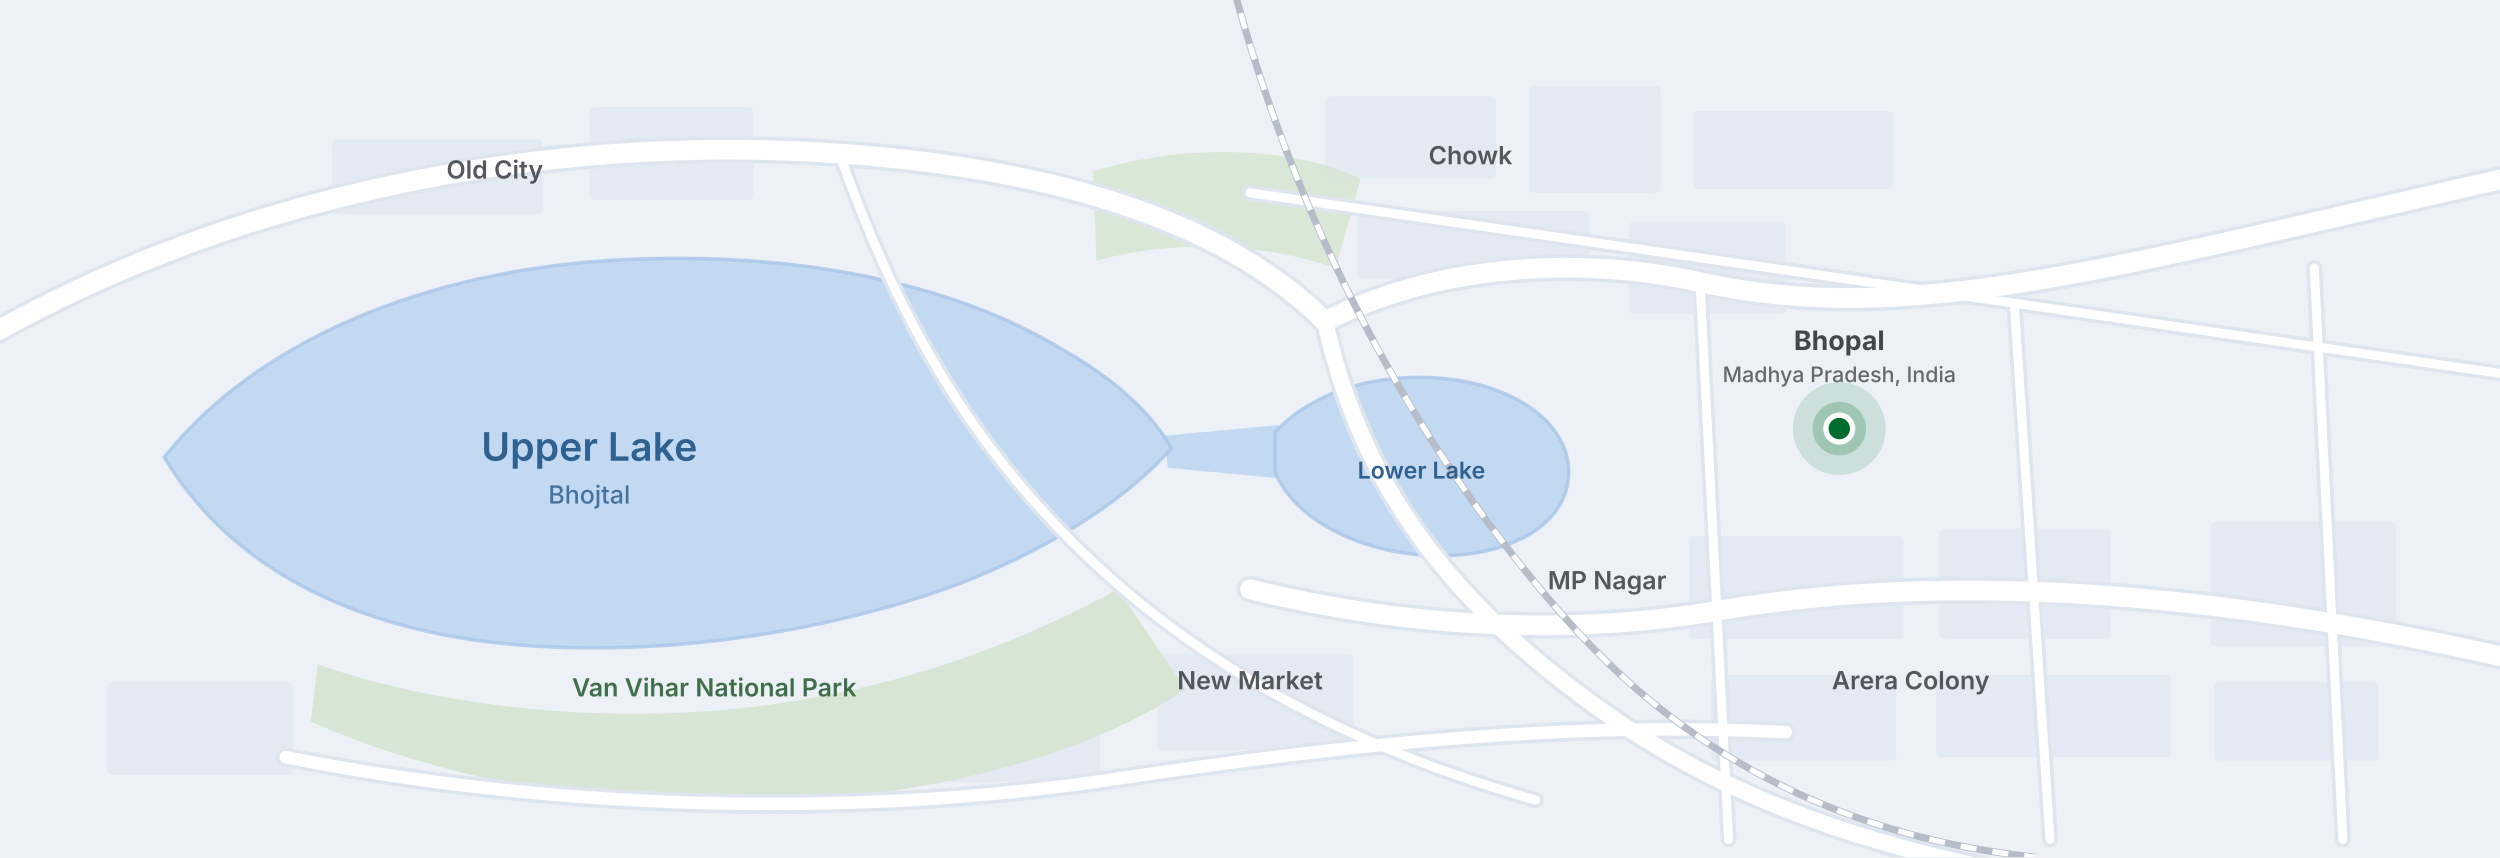
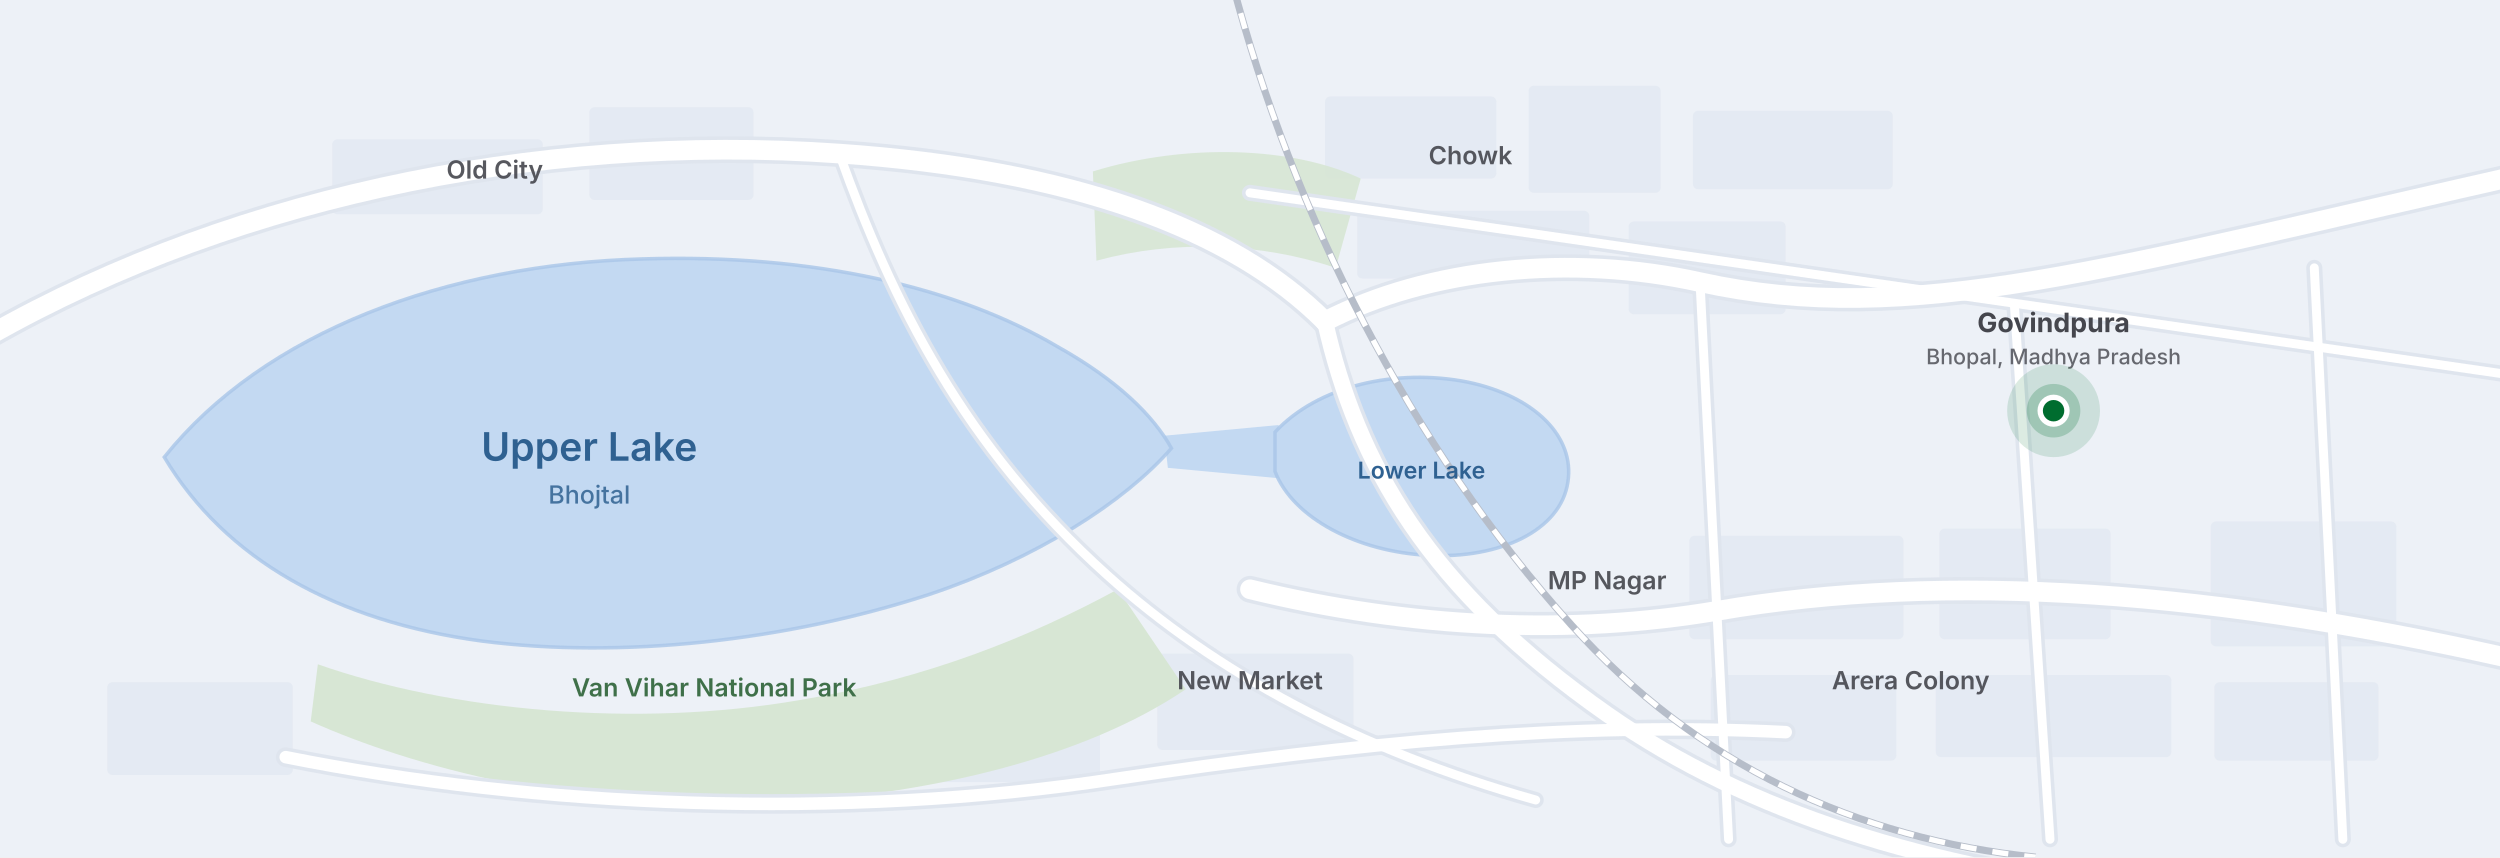
<svg xmlns="http://www.w3.org/2000/svg" viewBox="0 0 1400 480" width="1400" height="480" role="img" aria-label="Stylised map of Bhopal, Madhya Pradesh, showing the Upper and Lower Lakes.">
  <defs>
    <style>
      .lbl   { font-family: Inter, 'Helvetica Neue', Arial, sans-serif; fill: #45464d; }
      .water-lbl { font-family: Inter, 'Helvetica Neue', Arial, sans-serif; fill: #2f6191; }
      .park-lbl  { font-family: Inter, 'Helvetica Neue', Arial, sans-serif; fill: #3f7049; }
      .rd    { stroke: #ffffff; stroke-linecap: round; stroke-linejoin: round; fill: none; }
      .rd-c  { stroke: #dfe5ee; stroke-linecap: round; stroke-linejoin: round; fill: none; }
      .blk   { fill: #e2e8f1; }
    </style>
    <clipPath id="frame">
      <rect width="1400" height="480" />
    </clipPath>
  </defs>
  <g clip-path="url(#frame)">
    <rect width="1400" height="480" fill="#edf1f7" />
    <g class="blk" opacity="0.75">
      <rect x="742" y="54" width="96" height="46" rx="3" />
      <rect x="856" y="48" width="74" height="60" rx="3" />
      <rect x="948" y="62" width="112" height="44" rx="3" />
      <rect x="760" y="118" width="130" height="38" rx="3" />
      <rect x="912" y="124" width="88" height="52" rx="3" />
      <rect x="946" y="300" width="120" height="58" rx="3" />
      <rect x="1086" y="296" width="96" height="62" rx="3" />
      <rect x="958" y="378" width="104" height="48" rx="3" />
      <rect x="1084" y="378" width="132" height="46" rx="3" />
      <rect x="1238" y="292" width="104" height="70" rx="3" />
      <rect x="1240" y="382" width="92" height="44" rx="3" />
      <rect x="648" y="366" width="110" height="54" rx="3" />
      <rect x="520" y="392" width="96" height="46" rx="3" />
      <rect x="186" y="78" width="118" height="42" rx="3" />
      <rect x="330" y="60" width="92" height="52" rx="3" />
      <rect x="60" y="382" width="104" height="52" rx="3" />
    </g>
    <path fill="#d7e6d4" d="M178 372 C 252 398 356 408 448 392 C 520 380 578 356 626 330              L 664 386 C 608 424 520 446 426 450 C 324 454 232 430 174 404 Z" />
    <path fill="#d7e6d4" opacity="0.9" d="M612 96 C 664 80 724 82 762 100 L 748 150 C 706 136 658 134 614 146 Z" />
    <path fill="#c3d9f2" d="M92 256 C 148 186 250 148 360 145 C 456 142 536 161 592 194              C 626 213 646 233 656 251 C 630 281 580 313 520 333              C 440 359 348 369 270 359 C 188 348 126 313 92 256 Z" />
    <path fill="#c3d9f2" d="M652 244 L 716 238 L 718 268 L 654 262 Z" />
    <path fill="#c3d9f2" d="M714 242 C 738 216 782 206 822 214 C 860 222 882 245 878 270              C 874 297 840 313 800 311 C 760 309 724 290 714 264 Z" />
    <g fill="none" stroke="#a9c6e8" stroke-width="2" opacity="0.8">
      <path d="M92 256 C 148 186 250 148 360 145 C 456 142 536 161 592 194                C 626 213 646 233 656 251 C 630 281 580 313 520 333                C 440 359 348 369 270 359 C 188 348 126 313 92 256 Z" />
      <path d="M714 242 C 738 216 782 206 822 214 C 860 222 882 245 878 270                C 874 297 840 313 800 311 C 760 309 724 290 714 264 Z" />
    </g>
    <g class="rd-c">
      <path d="M-20 196 C 120 112 300 74 470 86 C 600 95 690 128 742 180" stroke-width="15" />
      <path d="M742 180 C 800 150 880 142 952 158 C 1070 184 1180 150 1420 96" stroke-width="15" />
      <path d="M700 330 C 790 352 880 356 962 342 C 1090 320 1240 330 1420 372" stroke-width="15" />
      <path d="M742 180 C 760 260 800 330 900 400 C 980 456 1080 486 1200 500" stroke-width="13" />
      <path d="M160 424 C 300 452 470 460 626 436 C 760 416 880 404 1000 410" stroke-width="11" />
      <path d="M470 86 C 500 170 540 250 620 322 C 680 376 760 420 860 448" stroke-width="9" />
      <path d="M952 158 L 968 470" stroke-width="9" />
      <path d="M1128 170 L 1148 470" stroke-width="9" />
      <path d="M1296 150 L 1312 470" stroke-width="9" />
      <path d="M700 108 L 1420 212" stroke-width="9" />
    </g>
    <g class="rd">
      <path d="M-20 196 C 120 112 300 74 470 86 C 600 95 690 128 742 180" stroke-width="11" />
      <path d="M742 180 C 800 150 880 142 952 158 C 1070 184 1180 150 1420 96" stroke-width="11" />
      <path d="M700 330 C 790 352 880 356 962 342 C 1090 320 1240 330 1420 372" stroke-width="11" />
      <path d="M742 180 C 760 260 800 330 900 400 C 980 456 1080 486 1200 500" stroke-width="9" />
      <path d="M160 424 C 300 452 470 460 626 436 C 760 416 880 404 1000 410" stroke-width="7" />
      <path d="M470 86 C 500 170 540 250 620 322 C 680 376 760 420 860 448" stroke-width="5" />
      <path d="M952 158 L 968 470" stroke-width="5" />
      <path d="M1128 170 L 1148 470" stroke-width="5" />
      <path d="M1296 150 L 1312 470" stroke-width="5" />
      <path d="M700 108 L 1420 212" stroke-width="5" />
    </g>
    <g fill="none" stroke="#b6bdc9" stroke-width="4">
      <path d="M690 -10 C 724 120 790 250 880 350 C 950 428 1040 470 1140 480" />
    </g>
    <g fill="none" stroke="#ffffff" stroke-width="3" stroke-dasharray="9 9">
      <path d="M690 -10 C 724 120 790 250 880 350 C 950 428 1040 470 1140 480" />
    </g>
    <text class="water-lbl" x="330" y="258" font-size="22" font-weight="600" text-anchor="middle">Upper Lake</text>
    <text class="water-lbl" x="330" y="282" font-size="14" font-weight="500" text-anchor="middle" opacity="0.85">Bhojtal</text>
    <text class="water-lbl" x="796" y="268" font-size="13" font-weight="600" text-anchor="middle">Lower Lake</text>
    <text class="park-lbl" x="400" y="390" font-size="14" font-weight="600" text-anchor="middle">Van Vihar National Park</text>
    <text class="lbl" x="250" y="100" font-size="14" font-weight="600" opacity="0.9">Old City</text>
    <text class="lbl" x="800" y="92" font-size="14" font-weight="600" opacity="0.9">Chowk</text>
    <text class="lbl" x="700" y="386" font-size="14" font-weight="600" text-anchor="middle" opacity="0.9">New Market</text>
    <text class="lbl" x="900" y="330" font-size="14" font-weight="600" text-anchor="middle" opacity="0.9">MP Nagar</text>
    <text class="lbl" x="1070" y="386" font-size="14" font-weight="600" text-anchor="middle" opacity="0.9">Arera Colony</text>
-     <text class="lbl" x="1030" y="196" font-size="15" font-weight="700" text-anchor="middle" fill="#0b1c30">Bhopal</text>
-     <text class="lbl" x="1030" y="214" font-size="12" font-weight="500" text-anchor="middle" opacity="0.8">Madhya Pradesh, India</text>
-     <g transform="translate(1030, 240)">
+     <text class="lbl" x="1150" y="186" font-size="15" font-weight="700" text-anchor="middle" fill="#0b1c30">Govindpura</text>
+     <text class="lbl" x="1150" y="204" font-size="12" font-weight="500" text-anchor="middle" opacity="0.8">Bhopal, Madhya Pradesh</text>
+     <g transform="translate(1150, 230)">
      <circle r="26" fill="#006d2f" opacity="0.14" />
      <circle r="15" fill="#006d2f" opacity="0.22" />
      <circle r="7.5" fill="#006d2f" stroke="#ffffff" stroke-width="3" />
    </g>
  </g>
</svg>
